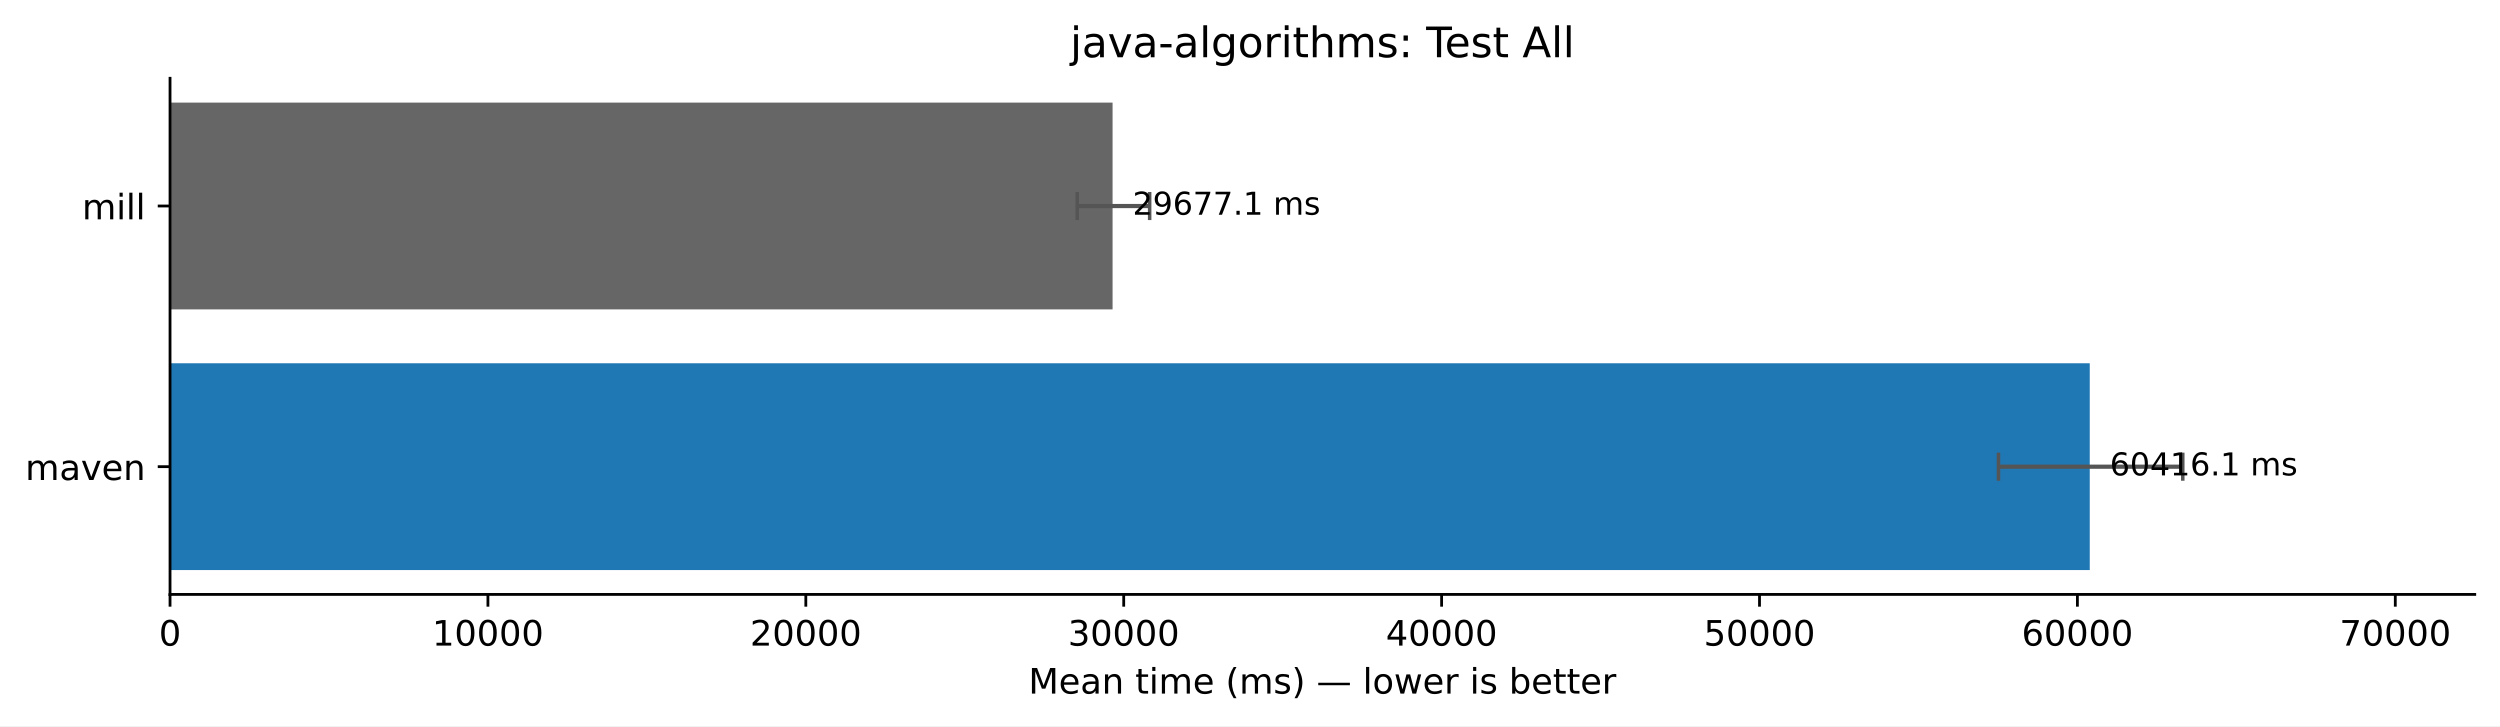
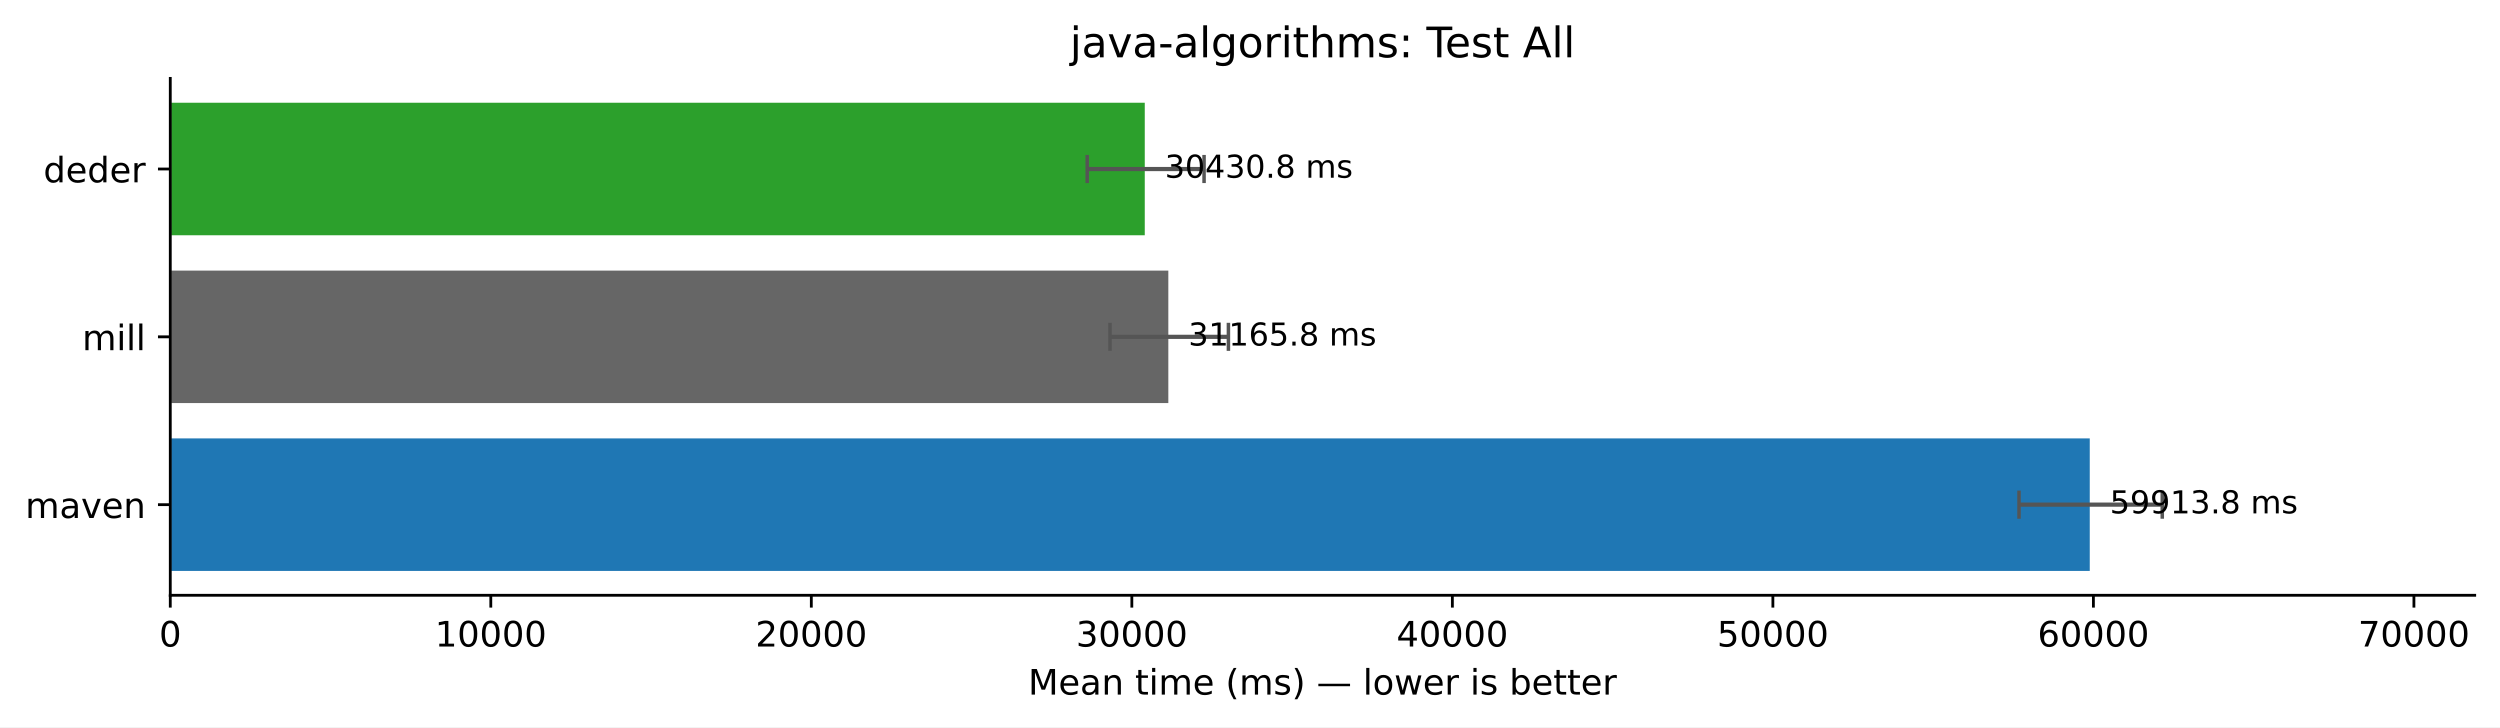
- <svg xmlns="http://www.w3.org/2000/svg" xmlns:xlink="http://www.w3.org/1999/xlink" width="712.788pt" height="207.034pt" viewBox="0 0 712.788 207.034" version="1.1">
+ <svg xmlns="http://www.w3.org/2000/svg" xmlns:xlink="http://www.w3.org/1999/xlink" width="711.757pt" height="207.034pt" viewBox="0 0 711.757 207.034" version="1.1">
  <defs>
    <style type="text/css">*{stroke-linejoin: round; stroke-linecap: butt}</style>
  </defs>
  <g id="figure_1">
    <g id="patch_1">
-       <path d="M 0 207.034  L 712.788 207.034  L 712.788 0  L 0 0  z " style="fill: #ffffff" />
+       <path d="M 0 207.034  L 711.757 207.034  L 711.757 0  L 0 0  z " style="fill: #ffffff" />
    </g>
    <g id="axes_1">
      <g id="patch_2">
-         <path d="M 48.478 169.478  L 705.588 169.478  L 705.588 22.318  L 48.478 22.318  z " style="fill: #ffffff" />
+         <path d="M 48.478 169.478  L 704.557 169.478  L 704.557 22.318  L 48.478 22.318  z " style="fill: #ffffff" />
      </g>
      <g id="patch_3">
-         <path d="M 48.478 162.789  L 596.07 162.789  L 596.07 103.33  L 48.478 103.33  z " clip-path="url(#p8d445fd60f)" style="fill: #1f77b4; stroke: #ffffff; stroke-width: 0.5; stroke-linejoin: miter" />
+         <path d="M 48.478 162.789  L 595.211 162.789  L 595.211 124.566  L 48.478 124.566  z " clip-path="url(#p0e2f092d20)" style="fill: #1f77b4; stroke: #ffffff; stroke-width: 0.5; stroke-linejoin: miter" />
      </g>
      <g id="patch_4">
-         <path d="M 48.478 88.466  L 317.461 88.466  L 317.461 29.007  L 48.478 29.007  z " clip-path="url(#p8d445fd60f)" style="fill: #666666; stroke: #ffffff; stroke-width: 0.5; stroke-linejoin: miter" />
+         <path d="M 48.478 115.01  L 332.876 115.01  L 332.876 76.786  L 48.478 76.786  z " clip-path="url(#p0e2f092d20)" style="fill: #666666; stroke: #ffffff; stroke-width: 0.5; stroke-linejoin: miter" />
+       </g>
+       <g id="patch_5">
+         <path d="M 48.478 67.231  L 326.169 67.231  L 326.169 29.007  L 48.478 29.007  z " clip-path="url(#p0e2f092d20)" style="fill: #2ca02c; stroke: #ffffff; stroke-width: 0.5; stroke-linejoin: miter" />
      </g>
      <g id="matplotlib.axis_1">
        <g id="xtick_1">
          <g id="line2d_1">
            <defs>
-               <path id="m633b401ea9" d="M 0 0  L 0 3.5  " style="stroke: #000000; stroke-width: 0.8" />
+               <path id="m328965efc1" d="M 0 0  L 0 3.5  " style="stroke: #000000; stroke-width: 0.8" />
            </defs>
            <g>
-               <use xlink:href="#m633b401ea9" x="48.478" y="169.478" style="stroke: #000000; stroke-width: 0.8" />
+               <use xlink:href="#m328965efc1" x="48.478" y="169.478" style="stroke: #000000; stroke-width: 0.8" />
            </g>
          </g>
          <g id="text_1">
            <g transform="translate(45.29688 184.0766) scale(0.1 -0.1)">
              <defs>
                <path id="DejaVuSans-30" d="M 2034 4250  Q 1547 4250 1301 3770  Q 1056 3291 1056 2328  Q 1056 1369 1301 889  Q 1547 409 2034 409  Q 2525 409 2770 889  Q 3016 1369 3016 2328  Q 3016 3291 2770 3770  Q 2525 4250 2034 4250  z M 2034 4750  Q 2819 4750 3233 4129  Q 3647 3509 3647 2328  Q 3647 1150 3233 529  Q 2819 -91 2034 -91  Q 1250 -91 836 529  Q 422 1150 422 2328  Q 422 3509 836 4129  Q 1250 4750 2034 4750  z " transform="scale(0.015625)" />
              </defs>
              <use xlink:href="#DejaVuSans-30" />
            </g>
          </g>
        </g>
        <g id="xtick_2">
          <g id="line2d_2">
            <g>
-               <use xlink:href="#m633b401ea9" x="139.115" y="169.478" style="stroke: #000000; stroke-width: 0.8" />
+               <use xlink:href="#m328965efc1" x="139.731" y="169.478" style="stroke: #000000; stroke-width: 0.8" />
            </g>
          </g>
          <g id="text_2">
-             <g transform="translate(123.2085 184.0766) scale(0.1 -0.1)">
+             <g transform="translate(123.8251 184.0766) scale(0.1 -0.1)">
              <defs>
                <path id="DejaVuSans-31" d="M 794 531  L 1825 531  L 1825 4091  L 703 3866  L 703 4441  L 1819 4666  L 2450 4666  L 2450 531  L 3481 531  L 3481 0  L 794 0  L 794 531  z " transform="scale(0.015625)" />
              </defs>
              <use xlink:href="#DejaVuSans-31" />
              <use xlink:href="#DejaVuSans-30" transform="translate(63.62305 0)" />
              <use xlink:href="#DejaVuSans-30" transform="translate(127.2461 0)" />
              <use xlink:href="#DejaVuSans-30" transform="translate(190.8691 0)" />
              <use xlink:href="#DejaVuSans-30" transform="translate(254.4922 0)" />
            </g>
          </g>
        </g>
        <g id="xtick_3">
          <g id="line2d_3">
            <g>
-               <use xlink:href="#m633b401ea9" x="229.751" y="169.478" style="stroke: #000000; stroke-width: 0.8" />
+               <use xlink:href="#m328965efc1" x="230.985" y="169.478" style="stroke: #000000; stroke-width: 0.8" />
            </g>
          </g>
          <g id="text_3">
-             <g transform="translate(213.8452 184.0766) scale(0.1 -0.1)">
+             <g transform="translate(215.0784 184.0766) scale(0.1 -0.1)">
              <defs>
                <path id="DejaVuSans-32" d="M 1228 531  L 3431 531  L 3431 0  L 469 0  L 469 531  Q 828 903 1448 1529  Q 2069 2156 2228 2338  Q 2531 2678 2651 2914  Q 2772 3150 2772 3378  Q 2772 3750 2511 3984  Q 2250 4219 1831 4219  Q 1534 4219 1204 4116  Q 875 4013 500 3803  L 500 4441  Q 881 4594 1212 4672  Q 1544 4750 1819 4750  Q 2544 4750 2975 4387  Q 3406 4025 3406 3419  Q 3406 3131 3298 2873  Q 3191 2616 2906 2266  Q 2828 2175 2409 1742  Q 1991 1309 1228 531  z " transform="scale(0.015625)" />
              </defs>
              <use xlink:href="#DejaVuSans-32" />
              <use xlink:href="#DejaVuSans-30" transform="translate(63.62305 0)" />
              <use xlink:href="#DejaVuSans-30" transform="translate(127.2461 0)" />
              <use xlink:href="#DejaVuSans-30" transform="translate(190.8691 0)" />
              <use xlink:href="#DejaVuSans-30" transform="translate(254.4922 0)" />
            </g>
          </g>
        </g>
        <g id="xtick_4">
          <g id="line2d_4">
            <g>
-               <use xlink:href="#m633b401ea9" x="320.388" y="169.478" style="stroke: #000000; stroke-width: 0.8" />
+               <use xlink:href="#m328965efc1" x="322.238" y="169.478" style="stroke: #000000; stroke-width: 0.8" />
            </g>
          </g>
          <g id="text_4">
-             <g transform="translate(304.4818 184.0766) scale(0.1 -0.1)">
+             <g transform="translate(306.3317 184.0766) scale(0.1 -0.1)">
              <defs>
                <path id="DejaVuSans-33" d="M 2597 2516  Q 3050 2419 3304 2112  Q 3559 1806 3559 1356  Q 3559 666 3084 287  Q 2609 -91 1734 -91  Q 1441 -91 1130 -33  Q 819 25 488 141  L 488 750  Q 750 597 1062 519  Q 1375 441 1716 441  Q 2309 441 2620 675  Q 2931 909 2931 1356  Q 2931 1769 2642 2001  Q 2353 2234 1838 2234  L 1294 2234  L 1294 2753  L 1863 2753  Q 2328 2753 2575 2939  Q 2822 3125 2822 3475  Q 2822 3834 2567 4026  Q 2313 4219 1838 4219  Q 1578 4219 1281 4162  Q 984 4106 628 3988  L 628 4550  Q 988 4650 1302 4700  Q 1616 4750 1894 4750  Q 2613 4750 3031 4423  Q 3450 4097 3450 3541  Q 3450 3153 3228 2886  Q 3006 2619 2597 2516  z " transform="scale(0.015625)" />
              </defs>
              <use xlink:href="#DejaVuSans-33" />
              <use xlink:href="#DejaVuSans-30" transform="translate(63.62305 0)" />
              <use xlink:href="#DejaVuSans-30" transform="translate(127.2461 0)" />
              <use xlink:href="#DejaVuSans-30" transform="translate(190.8691 0)" />
              <use xlink:href="#DejaVuSans-30" transform="translate(254.4922 0)" />
            </g>
          </g>
        </g>
        <g id="xtick_5">
          <g id="line2d_5">
            <g>
-               <use xlink:href="#m633b401ea9" x="411.025" y="169.478" style="stroke: #000000; stroke-width: 0.8" />
+               <use xlink:href="#m328965efc1" x="413.491" y="169.478" style="stroke: #000000; stroke-width: 0.8" />
            </g>
          </g>
          <g id="text_5">
-             <g transform="translate(395.1185 184.0766) scale(0.1 -0.1)">
+             <g transform="translate(397.5849 184.0766) scale(0.1 -0.1)">
              <defs>
                <path id="DejaVuSans-34" d="M 2419 4116  L 825 1625  L 2419 1625  L 2419 4116  z M 2253 4666  L 3047 4666  L 3047 1625  L 3713 1625  L 3713 1100  L 3047 1100  L 3047 0  L 2419 0  L 2419 1100  L 313 1100  L 313 1709  L 2253 4666  z " transform="scale(0.015625)" />
              </defs>
              <use xlink:href="#DejaVuSans-34" />
              <use xlink:href="#DejaVuSans-30" transform="translate(63.62305 0)" />
              <use xlink:href="#DejaVuSans-30" transform="translate(127.2461 0)" />
              <use xlink:href="#DejaVuSans-30" transform="translate(190.8691 0)" />
              <use xlink:href="#DejaVuSans-30" transform="translate(254.4922 0)" />
            </g>
          </g>
        </g>
        <g id="xtick_6">
          <g id="line2d_6">
            <g>
-               <use xlink:href="#m633b401ea9" x="501.661" y="169.478" style="stroke: #000000; stroke-width: 0.8" />
+               <use xlink:href="#m328965efc1" x="504.744" y="169.478" style="stroke: #000000; stroke-width: 0.8" />
            </g>
          </g>
          <g id="text_6">
-             <g transform="translate(485.7551 184.0766) scale(0.1 -0.1)">
+             <g transform="translate(488.8382 184.0766) scale(0.1 -0.1)">
              <defs>
                <path id="DejaVuSans-35" d="M 691 4666  L 3169 4666  L 3169 4134  L 1269 4134  L 1269 2991  Q 1406 3038 1543 3061  Q 1681 3084 1819 3084  Q 2600 3084 3056 2656  Q 3513 2228 3513 1497  Q 3513 744 3044 326  Q 2575 -91 1722 -91  Q 1428 -91 1123 -41  Q 819 9 494 109  L 494 744  Q 775 591 1075 516  Q 1375 441 1709 441  Q 2250 441 2565 725  Q 2881 1009 2881 1497  Q 2881 1984 2565 2268  Q 2250 2553 1709 2553  Q 1456 2553 1204 2497  Q 953 2441 691 2322  L 691 4666  z " transform="scale(0.015625)" />
              </defs>
              <use xlink:href="#DejaVuSans-35" />
              <use xlink:href="#DejaVuSans-30" transform="translate(63.62305 0)" />
              <use xlink:href="#DejaVuSans-30" transform="translate(127.2461 0)" />
              <use xlink:href="#DejaVuSans-30" transform="translate(190.8691 0)" />
              <use xlink:href="#DejaVuSans-30" transform="translate(254.4922 0)" />
            </g>
          </g>
        </g>
        <g id="xtick_7">
          <g id="line2d_7">
            <g>
-               <use xlink:href="#m633b401ea9" x="592.298" y="169.478" style="stroke: #000000; stroke-width: 0.8" />
+               <use xlink:href="#m328965efc1" x="595.998" y="169.478" style="stroke: #000000; stroke-width: 0.8" />
            </g>
          </g>
          <g id="text_7">
-             <g transform="translate(576.3918 184.0766) scale(0.1 -0.1)">
+             <g transform="translate(580.0914 184.0766) scale(0.1 -0.1)">
              <defs>
                <path id="DejaVuSans-36" d="M 2113 2584  Q 1688 2584 1439 2293  Q 1191 2003 1191 1497  Q 1191 994 1439 701  Q 1688 409 2113 409  Q 2538 409 2786 701  Q 3034 994 3034 1497  Q 3034 2003 2786 2293  Q 2538 2584 2113 2584  z M 3366 4563  L 3366 3988  Q 3128 4100 2886 4159  Q 2644 4219 2406 4219  Q 1781 4219 1451 3797  Q 1122 3375 1075 2522  Q 1259 2794 1537 2939  Q 1816 3084 2150 3084  Q 2853 3084 3261 2657  Q 3669 2231 3669 1497  Q 3669 778 3244 343  Q 2819 -91 2113 -91  Q 1303 -91 875 529  Q 447 1150 447 2328  Q 447 3434 972 4092  Q 1497 4750 2381 4750  Q 2619 4750 2861 4703  Q 3103 4656 3366 4563  z " transform="scale(0.015625)" />
              </defs>
              <use xlink:href="#DejaVuSans-36" />
              <use xlink:href="#DejaVuSans-30" transform="translate(63.62305 0)" />
              <use xlink:href="#DejaVuSans-30" transform="translate(127.2461 0)" />
              <use xlink:href="#DejaVuSans-30" transform="translate(190.8691 0)" />
              <use xlink:href="#DejaVuSans-30" transform="translate(254.4922 0)" />
            </g>
          </g>
        </g>
        <g id="xtick_8">
          <g id="line2d_8">
            <g>
-               <use xlink:href="#m633b401ea9" x="682.935" y="169.478" style="stroke: #000000; stroke-width: 0.8" />
+               <use xlink:href="#m328965efc1" x="687.251" y="169.478" style="stroke: #000000; stroke-width: 0.8" />
            </g>
          </g>
          <g id="text_8">
-             <g transform="translate(667.0284 184.0766) scale(0.1 -0.1)">
+             <g transform="translate(671.3447 184.0766) scale(0.1 -0.1)">
              <defs>
                <path id="DejaVuSans-37" d="M 525 4666  L 3525 4666  L 3525 4397  L 1831 0  L 1172 0  L 2766 4134  L 525 4134  L 525 4666  z " transform="scale(0.015625)" />
              </defs>
              <use xlink:href="#DejaVuSans-37" />
              <use xlink:href="#DejaVuSans-30" transform="translate(63.62305 0)" />
              <use xlink:href="#DejaVuSans-30" transform="translate(127.2461 0)" />
              <use xlink:href="#DejaVuSans-30" transform="translate(190.8691 0)" />
              <use xlink:href="#DejaVuSans-30" transform="translate(254.4922 0)" />
            </g>
          </g>
        </g>
        <g id="text_9">
-           <g transform="translate(293.2362 197.7547) scale(0.1 -0.1)">
+           <g transform="translate(292.7209 197.7547) scale(0.1 -0.1)">
            <defs>
              <path id="DejaVuSans-4d" d="M 628 4666  L 1569 4666  L 2759 1491  L 3956 4666  L 4897 4666  L 4897 0  L 4281 0  L 4281 4097  L 3078 897  L 2444 897  L 1241 4097  L 1241 0  L 628 0  L 628 4666  z " transform="scale(0.015625)" />
              <path id="DejaVuSans-65" d="M 3597 1894  L 3597 1613  L 953 1613  Q 991 1019 1311 708  Q 1631 397 2203 397  Q 2534 397 2845 478  Q 3156 559 3463 722  L 3463 178  Q 3153 47 2828 -22  Q 2503 -91 2169 -91  Q 1331 -91 842 396  Q 353 884 353 1716  Q 353 2575 817 3079  Q 1281 3584 2069 3584  Q 2775 3584 3186 3129  Q 3597 2675 3597 1894  z M 3022 2063  Q 3016 2534 2758 2815  Q 2500 3097 2075 3097  Q 1594 3097 1305 2825  Q 1016 2553 972 2059  L 3022 2063  z " transform="scale(0.015625)" />
              <path id="DejaVuSans-61" d="M 2194 1759  Q 1497 1759 1228 1600  Q 959 1441 959 1056  Q 959 750 1161 570  Q 1363 391 1709 391  Q 2188 391 2477 730  Q 2766 1069 2766 1631  L 2766 1759  L 2194 1759  z M 3341 1997  L 3341 0  L 2766 0  L 2766 531  Q 2569 213 2275 61  Q 1981 -91 1556 -91  Q 1019 -91 701 211  Q 384 513 384 1019  Q 384 1609 779 1909  Q 1175 2209 1959 2209  L 2766 2209  L 2766 2266  Q 2766 2663 2505 2880  Q 2244 3097 1772 3097  Q 1472 3097 1187 3025  Q 903 2953 641 2809  L 641 3341  Q 956 3463 1253 3523  Q 1550 3584 1831 3584  Q 2591 3584 2966 3190  Q 3341 2797 3341 1997  z " transform="scale(0.015625)" />
              <path id="DejaVuSans-6e" d="M 3513 2113  L 3513 0  L 2938 0  L 2938 2094  Q 2938 2591 2744 2837  Q 2550 3084 2163 3084  Q 1697 3084 1428 2787  Q 1159 2491 1159 1978  L 1159 0  L 581 0  L 581 3500  L 1159 3500  L 1159 2956  Q 1366 3272 1645 3428  Q 1925 3584 2291 3584  Q 2894 3584 3203 3211  Q 3513 2838 3513 2113  z " transform="scale(0.015625)" />
              <path id="DejaVuSans-20" transform="scale(0.015625)" />
              <path id="DejaVuSans-74" d="M 1172 4494  L 1172 3500  L 2356 3500  L 2356 3053  L 1172 3053  L 1172 1153  Q 1172 725 1289 603  Q 1406 481 1766 481  L 2356 481  L 2356 0  L 1766 0  Q 1100 0 847 248  Q 594 497 594 1153  L 594 3053  L 172 3053  L 172 3500  L 594 3500  L 594 4494  L 1172 4494  z " transform="scale(0.015625)" />
              <path id="DejaVuSans-69" d="M 603 3500  L 1178 3500  L 1178 0  L 603 0  L 603 3500  z M 603 4863  L 1178 4863  L 1178 4134  L 603 4134  L 603 4863  z " transform="scale(0.015625)" />
              <path id="DejaVuSans-6d" d="M 3328 2828  Q 3544 3216 3844 3400  Q 4144 3584 4550 3584  Q 5097 3584 5394 3201  Q 5691 2819 5691 2113  L 5691 0  L 5113 0  L 5113 2094  Q 5113 2597 4934 2840  Q 4756 3084 4391 3084  Q 3944 3084 3684 2787  Q 3425 2491 3425 1978  L 3425 0  L 2847 0  L 2847 2094  Q 2847 2600 2669 2842  Q 2491 3084 2119 3084  Q 1678 3084 1418 2786  Q 1159 2488 1159 1978  L 1159 0  L 581 0  L 581 3500  L 1159 3500  L 1159 2956  Q 1356 3278 1631 3431  Q 1906 3584 2284 3584  Q 2666 3584 2933 3390  Q 3200 3197 3328 2828  z " transform="scale(0.015625)" />
              <path id="DejaVuSans-28" d="M 1984 4856  Q 1566 4138 1362 3434  Q 1159 2731 1159 2009  Q 1159 1288 1364 580  Q 1569 -128 1984 -844  L 1484 -844  Q 1016 -109 783 600  Q 550 1309 550 2009  Q 550 2706 781 3412  Q 1013 4119 1484 4856  L 1984 4856  z " transform="scale(0.015625)" />
              <path id="DejaVuSans-73" d="M 2834 3397  L 2834 2853  Q 2591 2978 2328 3040  Q 2066 3103 1784 3103  Q 1356 3103 1142 2972  Q 928 2841 928 2578  Q 928 2378 1081 2264  Q 1234 2150 1697 2047  L 1894 2003  Q 2506 1872 2764 1633  Q 3022 1394 3022 966  Q 3022 478 2636 193  Q 2250 -91 1575 -91  Q 1294 -91 989 -36  Q 684 19 347 128  L 347 722  Q 666 556 975 473  Q 1284 391 1588 391  Q 1994 391 2212 530  Q 2431 669 2431 922  Q 2431 1156 2273 1281  Q 2116 1406 1581 1522  L 1381 1569  Q 847 1681 609 1914  Q 372 2147 372 2553  Q 372 3047 722 3315  Q 1072 3584 1716 3584  Q 2034 3584 2315 3537  Q 2597 3491 2834 3397  z " transform="scale(0.015625)" />
              <path id="DejaVuSans-29" d="M 513 4856  L 1013 4856  Q 1481 4119 1714 3412  Q 1947 2706 1947 2009  Q 1947 1309 1714 600  Q 1481 -109 1013 -844  L 513 -844  Q 928 -128 1133 580  Q 1338 1288 1338 2009  Q 1338 2731 1133 3434  Q 928 4138 513 4856  z " transform="scale(0.015625)" />
              <path id="DejaVuSans-2014" d="M 313 1978  L 6088 1978  L 6088 1528  L 313 1528  L 313 1978  z " transform="scale(0.015625)" />
              <path id="DejaVuSans-6c" d="M 603 4863  L 1178 4863  L 1178 0  L 603 0  L 603 4863  z " transform="scale(0.015625)" />
              <path id="DejaVuSans-6f" d="M 1959 3097  Q 1497 3097 1228 2736  Q 959 2375 959 1747  Q 959 1119 1226 758  Q 1494 397 1959 397  Q 2419 397 2687 759  Q 2956 1122 2956 1747  Q 2956 2369 2687 2733  Q 2419 3097 1959 3097  z M 1959 3584  Q 2709 3584 3137 3096  Q 3566 2609 3566 1747  Q 3566 888 3137 398  Q 2709 -91 1959 -91  Q 1206 -91 779 398  Q 353 888 353 1747  Q 353 2609 779 3096  Q 1206 3584 1959 3584  z " transform="scale(0.015625)" />
              <path id="DejaVuSans-77" d="M 269 3500  L 844 3500  L 1563 769  L 2278 3500  L 2956 3500  L 3675 769  L 4391 3500  L 4966 3500  L 4050 0  L 3372 0  L 2619 2869  L 1863 0  L 1184 0  L 269 3500  z " transform="scale(0.015625)" />
              <path id="DejaVuSans-72" d="M 2631 2963  Q 2534 3019 2420 3045  Q 2306 3072 2169 3072  Q 1681 3072 1420 2755  Q 1159 2438 1159 1844  L 1159 0  L 581 0  L 581 3500  L 1159 3500  L 1159 2956  Q 1341 3275 1631 3429  Q 1922 3584 2338 3584  Q 2397 3584 2469 3576  Q 2541 3569 2628 3553  L 2631 2963  z " transform="scale(0.015625)" />
              <path id="DejaVuSans-62" d="M 3116 1747  Q 3116 2381 2855 2742  Q 2594 3103 2138 3103  Q 1681 3103 1420 2742  Q 1159 2381 1159 1747  Q 1159 1113 1420 752  Q 1681 391 2138 391  Q 2594 391 2855 752  Q 3116 1113 3116 1747  z M 1159 2969  Q 1341 3281 1617 3432  Q 1894 3584 2278 3584  Q 2916 3584 3314 3078  Q 3713 2572 3713 1747  Q 3713 922 3314 415  Q 2916 -91 2278 -91  Q 1894 -91 1617 61  Q 1341 213 1159 525  L 1159 0  L 581 0  L 581 4863  L 1159 4863  L 1159 2969  z " transform="scale(0.015625)" />
            </defs>
            <use xlink:href="#DejaVuSans-4d" />
            <use xlink:href="#DejaVuSans-65" transform="translate(86.2793 0)" />
            <use xlink:href="#DejaVuSans-61" transform="translate(147.8027 0)" />
            <use xlink:href="#DejaVuSans-6e" transform="translate(209.082 0)" />
            <use xlink:href="#DejaVuSans-20" transform="translate(272.4609 0)" />
            <use xlink:href="#DejaVuSans-74" transform="translate(304.248 0)" />
            <use xlink:href="#DejaVuSans-69" transform="translate(343.457 0)" />
            <use xlink:href="#DejaVuSans-6d" transform="translate(371.2402 0)" />
            <use xlink:href="#DejaVuSans-65" transform="translate(468.6523 0)" />
            <use xlink:href="#DejaVuSans-20" transform="translate(530.1758 0)" />
            <use xlink:href="#DejaVuSans-28" transform="translate(561.9629 0)" />
            <use xlink:href="#DejaVuSans-6d" transform="translate(600.9766 0)" />
            <use xlink:href="#DejaVuSans-73" transform="translate(698.3887 0)" />
            <use xlink:href="#DejaVuSans-29" transform="translate(750.4883 0)" />
            <use xlink:href="#DejaVuSans-20" transform="translate(789.502 0)" />
            <use xlink:href="#DejaVuSans-2014" transform="translate(821.2891 0)" />
            <use xlink:href="#DejaVuSans-20" transform="translate(921.2891 0)" />
            <use xlink:href="#DejaVuSans-6c" transform="translate(953.0762 0)" />
            <use xlink:href="#DejaVuSans-6f" transform="translate(980.8594 0)" />
            <use xlink:href="#DejaVuSans-77" transform="translate(1042.041 0)" />
            <use xlink:href="#DejaVuSans-65" transform="translate(1123.828 0)" />
            <use xlink:href="#DejaVuSans-72" transform="translate(1185.352 0)" />
            <use xlink:href="#DejaVuSans-20" transform="translate(1226.465 0)" />
            <use xlink:href="#DejaVuSans-69" transform="translate(1258.252 0)" />
            <use xlink:href="#DejaVuSans-73" transform="translate(1286.035 0)" />
            <use xlink:href="#DejaVuSans-20" transform="translate(1338.135 0)" />
            <use xlink:href="#DejaVuSans-62" transform="translate(1369.922 0)" />
            <use xlink:href="#DejaVuSans-65" transform="translate(1433.398 0)" />
            <use xlink:href="#DejaVuSans-74" transform="translate(1494.922 0)" />
            <use xlink:href="#DejaVuSans-74" transform="translate(1534.131 0)" />
            <use xlink:href="#DejaVuSans-65" transform="translate(1573.34 0)" />
            <use xlink:href="#DejaVuSans-72" transform="translate(1634.863 0)" />
          </g>
        </g>
      </g>
      <g id="matplotlib.axis_2">
        <g id="ytick_1">
          <g id="line2d_9">
            <defs>
-               <path id="m66be3135b6" d="M 0 0  L -3.5 0  " style="stroke: #000000; stroke-width: 0.8" />
+               <path id="mb18a0ff9f6" d="M 0 0  L -3.5 0  " style="stroke: #000000; stroke-width: 0.8" />
            </defs>
            <g>
-               <use xlink:href="#m66be3135b6" x="48.478" y="133.06" style="stroke: #000000; stroke-width: 0.8" />
+               <use xlink:href="#mb18a0ff9f6" x="48.478" y="143.677" style="stroke: #000000; stroke-width: 0.8" />
            </g>
          </g>
          <g id="text_10">
-             <g transform="translate(7.2 136.859) scale(0.1 -0.1)">
+             <g transform="translate(7.2 147.4766) scale(0.1 -0.1)">
              <defs>
                <path id="DejaVuSans-76" d="M 191 3500  L 800 3500  L 1894 563  L 2988 3500  L 3597 3500  L 2284 0  L 1503 0  L 191 3500  z " transform="scale(0.015625)" />
              </defs>
              <use xlink:href="#DejaVuSans-6d" />
              <use xlink:href="#DejaVuSans-61" transform="translate(97.41211 0)" />
              <use xlink:href="#DejaVuSans-76" transform="translate(158.6914 0)" />
              <use xlink:href="#DejaVuSans-65" transform="translate(217.8711 0)" />
              <use xlink:href="#DejaVuSans-6e" transform="translate(279.3945 0)" />
            </g>
          </g>
        </g>
        <g id="ytick_2">
          <g id="line2d_10">
            <g>
-               <use xlink:href="#m66be3135b6" x="48.478" y="58.737" style="stroke: #000000; stroke-width: 0.8" />
+               <use xlink:href="#mb18a0ff9f6" x="48.478" y="95.898" style="stroke: #000000; stroke-width: 0.8" />
            </g>
          </g>
          <g id="text_11">
-             <g transform="translate(23.40312 62.53573) scale(0.1 -0.1)">
+             <g transform="translate(23.40312 99.69734) scale(0.1 -0.1)">
              <use xlink:href="#DejaVuSans-6d" />
              <use xlink:href="#DejaVuSans-69" transform="translate(97.41211 0)" />
              <use xlink:href="#DejaVuSans-6c" transform="translate(125.1953 0)" />
              <use xlink:href="#DejaVuSans-6c" transform="translate(152.9785 0)" />
            </g>
          </g>
        </g>
+         <g id="ytick_3">
+           <g id="line2d_11">
+             <g>
+               <use xlink:href="#mb18a0ff9f6" x="48.478" y="48.119" style="stroke: #000000; stroke-width: 0.8" />
+             </g>
+           </g>
+           <g id="text_12">
+             <g transform="translate(12.36406 51.91812) scale(0.1 -0.1)">
+               <defs>
+                 <path id="DejaVuSans-64" d="M 2906 2969  L 2906 4863  L 3481 4863  L 3481 0  L 2906 0  L 2906 525  Q 2725 213 2448 61  Q 2172 -91 1784 -91  Q 1150 -91 751 415  Q 353 922 353 1747  Q 353 2572 751 3078  Q 1150 3584 1784 3584  Q 2172 3584 2448 3432  Q 2725 3281 2906 2969  z M 947 1747  Q 947 1113 1208 752  Q 1469 391 1925 391  Q 2381 391 2643 752  Q 2906 1113 2906 1747  Q 2906 2381 2643 2742  Q 2381 3103 1925 3103  Q 1469 3103 1208 2742  Q 947 2381 947 1747  z " transform="scale(0.015625)" />
+               </defs>
+               <use xlink:href="#DejaVuSans-64" />
+               <use xlink:href="#DejaVuSans-65" transform="translate(63.47656 0)" />
+               <use xlink:href="#DejaVuSans-64" transform="translate(125 0)" />
+               <use xlink:href="#DejaVuSans-65" transform="translate(188.4766 0)" />
+               <use xlink:href="#DejaVuSans-72" transform="translate(250 0)" />
+             </g>
+           </g>
+         </g>
      </g>
      <g id="LineCollection_1">
-         <path d="M 569.797 133.06  L 622.342 133.06  " clip-path="url(#p8d445fd60f)" style="fill: none; stroke: #555555; stroke-width: 1.2" />
-         <path d="M 307.139 58.737  L 327.783 58.737  " clip-path="url(#p8d445fd60f)" style="fill: none; stroke: #555555; stroke-width: 1.2" />
-       </g>
-       <g id="line2d_11">
+         <path d="M 574.819 143.677  L 615.603 143.677  " clip-path="url(#p0e2f092d20)" style="fill: none; stroke: #555555; stroke-width: 1.2" />
+         <path d="M 316.02 95.898  L 349.732 95.898  " clip-path="url(#p0e2f092d20)" style="fill: none; stroke: #555555; stroke-width: 1.2" />
+         <path d="M 309.536 48.119  L 342.801 48.119  " clip-path="url(#p0e2f092d20)" style="fill: none; stroke: #555555; stroke-width: 1.2" />
+       </g>
+       <g id="line2d_12">
        <defs>
-           <path id="m4ad95f5879" d="M 0 4  L 0 -4  " style="stroke: #555555" />
+           <path id="m7a4a9e84b1" d="M 0 4  L 0 -4  " style="stroke: #555555" />
        </defs>
-         <g clip-path="url(#p8d445fd60f)">
-           <use xlink:href="#m4ad95f5879" x="569.797" y="133.06" style="fill: #1f77b4; stroke: #555555" />
-           <use xlink:href="#m4ad95f5879" x="307.139" y="58.737" style="fill: #1f77b4; stroke: #555555" />
-         </g>
-       </g>
-       <g id="line2d_12">
-         <g clip-path="url(#p8d445fd60f)">
-           <use xlink:href="#m4ad95f5879" x="622.342" y="133.06" style="fill: #1f77b4; stroke: #555555" />
-           <use xlink:href="#m4ad95f5879" x="327.783" y="58.737" style="fill: #1f77b4; stroke: #555555" />
-         </g>
-       </g>
-       <g id="patch_5">
+         <g clip-path="url(#p0e2f092d20)">
+           <use xlink:href="#m7a4a9e84b1" x="574.819" y="143.677" style="fill: #1f77b4; stroke: #555555" />
+           <use xlink:href="#m7a4a9e84b1" x="316.02" y="95.898" style="fill: #1f77b4; stroke: #555555" />
+           <use xlink:href="#m7a4a9e84b1" x="309.536" y="48.119" style="fill: #1f77b4; stroke: #555555" />
+         </g>
+       </g>
+       <g id="line2d_13">
+         <g clip-path="url(#p0e2f092d20)">
+           <use xlink:href="#m7a4a9e84b1" x="615.603" y="143.677" style="fill: #1f77b4; stroke: #555555" />
+           <use xlink:href="#m7a4a9e84b1" x="349.732" y="95.898" style="fill: #1f77b4; stroke: #555555" />
+           <use xlink:href="#m7a4a9e84b1" x="342.801" y="48.119" style="fill: #1f77b4; stroke: #555555" />
+         </g>
+       </g>
+       <g id="patch_6">
        <path d="M 48.478 169.478  L 48.478 22.318  " style="fill: none; stroke: #000000; stroke-width: 0.8; stroke-linejoin: miter; stroke-linecap: square" />
      </g>
-       <g id="patch_6">
-         <path d="M 48.478 169.478  L 705.588 169.478  " style="fill: none; stroke: #000000; stroke-width: 0.8; stroke-linejoin: miter; stroke-linecap: square" />
-       </g>
-       <g id="text_12">
-         <g transform="translate(601.5457 135.5432) scale(0.09 -0.09)">
+       <g id="patch_7">
+         <path d="M 48.478 169.478  L 704.557 169.478  " style="fill: none; stroke: #000000; stroke-width: 0.8; stroke-linejoin: miter; stroke-linecap: square" />
+       </g>
+       <g id="text_13">
+         <g transform="translate(600.6781 146.1608) scale(0.09 -0.09)">
          <defs>
+             <path id="DejaVuSans-39" d="M 703 97  L 703 672  Q 941 559 1184 500  Q 1428 441 1663 441  Q 2288 441 2617 861  Q 2947 1281 2994 2138  Q 2813 1869 2534 1725  Q 2256 1581 1919 1581  Q 1219 1581 811 2004  Q 403 2428 403 3163  Q 403 3881 828 4315  Q 1253 4750 1959 4750  Q 2769 4750 3195 4129  Q 3622 3509 3622 2328  Q 3622 1225 3098 567  Q 2575 -91 1691 -91  Q 1453 -91 1209 -44  Q 966 3 703 97  z M 1959 2075  Q 2384 2075 2632 2365  Q 2881 2656 2881 3163  Q 2881 3666 2632 3958  Q 2384 4250 1959 4250  Q 1534 4250 1286 3958  Q 1038 3666 1038 3163  Q 1038 2656 1286 2365  Q 1534 2075 1959 2075  z " transform="scale(0.015625)" />
            <path id="DejaVuSans-2e" d="M 684 794  L 1344 794  L 1344 0  L 684 0  L 684 794  z " transform="scale(0.015625)" />
+             <path id="DejaVuSans-38" d="M 2034 2216  Q 1584 2216 1326 1975  Q 1069 1734 1069 1313  Q 1069 891 1326 650  Q 1584 409 2034 409  Q 2484 409 2743 651  Q 3003 894 3003 1313  Q 3003 1734 2745 1975  Q 2488 2216 2034 2216  z M 1403 2484  Q 997 2584 770 2862  Q 544 3141 544 3541  Q 544 4100 942 4425  Q 1341 4750 2034 4750  Q 2731 4750 3128 4425  Q 3525 4100 3525 3541  Q 3525 3141 3298 2862  Q 3072 2584 2669 2484  Q 3125 2378 3379 2068  Q 3634 1759 3634 1313  Q 3634 634 3220 271  Q 2806 -91 2034 -91  Q 1263 -91 848 271  Q 434 634 434 1313  Q 434 1759 690 2068  Q 947 2378 1403 2484  z M 1172 3481  Q 1172 3119 1398 2916  Q 1625 2713 2034 2713  Q 2441 2713 2670 2916  Q 2900 3119 2900 3481  Q 2900 3844 2670 4047  Q 2441 4250 2034 4250  Q 1625 4250 1398 4047  Q 1172 3844 1172 3481  z " transform="scale(0.015625)" />
          </defs>
-           <use xlink:href="#DejaVuSans-36" />
-           <use xlink:href="#DejaVuSans-30" transform="translate(63.62305 0)" />
-           <use xlink:href="#DejaVuSans-34" transform="translate(127.2461 0)" />
+           <use xlink:href="#DejaVuSans-35" />
+           <use xlink:href="#DejaVuSans-39" transform="translate(63.62305 0)" />
+           <use xlink:href="#DejaVuSans-39" transform="translate(127.2461 0)" />
          <use xlink:href="#DejaVuSans-31" transform="translate(190.8691 0)" />
-           <use xlink:href="#DejaVuSans-36" transform="translate(254.4922 0)" />
+           <use xlink:href="#DejaVuSans-33" transform="translate(254.4922 0)" />
          <use xlink:href="#DejaVuSans-2e" transform="translate(318.1152 0)" />
-           <use xlink:href="#DejaVuSans-31" transform="translate(349.9023 0)" />
+           <use xlink:href="#DejaVuSans-38" transform="translate(349.9023 0)" />
          <use xlink:href="#DejaVuSans-20" transform="translate(413.5254 0)" />
          <use xlink:href="#DejaVuSans-6d" transform="translate(445.3125 0)" />
          <use xlink:href="#DejaVuSans-73" transform="translate(542.7246 0)" />
        </g>
      </g>
-       <g id="text_13">
-         <g transform="translate(322.937 61.21995) scale(0.09 -0.09)">
-           <defs>
-             <path id="DejaVuSans-39" d="M 703 97  L 703 672  Q 941 559 1184 500  Q 1428 441 1663 441  Q 2288 441 2617 861  Q 2947 1281 2994 2138  Q 2813 1869 2534 1725  Q 2256 1581 1919 1581  Q 1219 1581 811 2004  Q 403 2428 403 3163  Q 403 3881 828 4315  Q 1253 4750 1959 4750  Q 2769 4750 3195 4129  Q 3622 3509 3622 2328  Q 3622 1225 3098 567  Q 2575 -91 1691 -91  Q 1453 -91 1209 -44  Q 966 3 703 97  z M 1959 2075  Q 2384 2075 2632 2365  Q 2881 2656 2881 3163  Q 2881 3666 2632 3958  Q 2384 4250 1959 4250  Q 1534 4250 1286 3958  Q 1038 3666 1038 3163  Q 1038 2656 1286 2365  Q 1534 2075 1959 2075  z " transform="scale(0.015625)" />
-           </defs>
-           <use xlink:href="#DejaVuSans-32" />
-           <use xlink:href="#DejaVuSans-39" transform="translate(63.62305 0)" />
-           <use xlink:href="#DejaVuSans-36" transform="translate(127.2461 0)" />
-           <use xlink:href="#DejaVuSans-37" transform="translate(190.8691 0)" />
-           <use xlink:href="#DejaVuSans-37" transform="translate(254.4922 0)" />
+       <g id="text_14">
+         <g transform="translate(338.3433 98.38156) scale(0.09 -0.09)">
+           <use xlink:href="#DejaVuSans-33" />
+           <use xlink:href="#DejaVuSans-31" transform="translate(63.62305 0)" />
+           <use xlink:href="#DejaVuSans-31" transform="translate(127.2461 0)" />
+           <use xlink:href="#DejaVuSans-36" transform="translate(190.8691 0)" />
+           <use xlink:href="#DejaVuSans-35" transform="translate(254.4922 0)" />
          <use xlink:href="#DejaVuSans-2e" transform="translate(318.1152 0)" />
-           <use xlink:href="#DejaVuSans-31" transform="translate(349.9023 0)" />
+           <use xlink:href="#DejaVuSans-38" transform="translate(349.9023 0)" />
          <use xlink:href="#DejaVuSans-20" transform="translate(413.5254 0)" />
          <use xlink:href="#DejaVuSans-6d" transform="translate(445.3125 0)" />
          <use xlink:href="#DejaVuSans-73" transform="translate(542.7246 0)" />
        </g>
      </g>
-       <g id="text_14">
-         <g transform="translate(305.1269 16.31812) scale(0.12 -0.12)">
+       <g id="text_15">
+         <g transform="translate(331.636 50.60234) scale(0.09 -0.09)">
+           <use xlink:href="#DejaVuSans-33" />
+           <use xlink:href="#DejaVuSans-30" transform="translate(63.62305 0)" />
+           <use xlink:href="#DejaVuSans-34" transform="translate(127.2461 0)" />
+           <use xlink:href="#DejaVuSans-33" transform="translate(190.8691 0)" />
+           <use xlink:href="#DejaVuSans-30" transform="translate(254.4922 0)" />
+           <use xlink:href="#DejaVuSans-2e" transform="translate(318.1152 0)" />
+           <use xlink:href="#DejaVuSans-38" transform="translate(349.9023 0)" />
+           <use xlink:href="#DejaVuSans-20" transform="translate(413.5254 0)" />
+           <use xlink:href="#DejaVuSans-6d" transform="translate(445.3125 0)" />
+           <use xlink:href="#DejaVuSans-73" transform="translate(542.7246 0)" />
+         </g>
+       </g>
+       <g id="text_16">
+         <g transform="translate(304.6115 16.31812) scale(0.12 -0.12)">
          <defs>
            <path id="DejaVuSans-6a" d="M 603 3500  L 1178 3500  L 1178 -63  Q 1178 -731 923 -1031  Q 669 -1331 103 -1331  L -116 -1331  L -116 -844  L 38 -844  Q 366 -844 484 -692  Q 603 -541 603 -63  L 603 3500  z M 603 4863  L 1178 4863  L 1178 4134  L 603 4134  L 603 4863  z " transform="scale(0.015625)" />
            <path id="DejaVuSans-2d" d="M 313 2009  L 1997 2009  L 1997 1497  L 313 1497  L 313 2009  z " transform="scale(0.015625)" />
            <path id="DejaVuSans-67" d="M 2906 1791  Q 2906 2416 2648 2759  Q 2391 3103 1925 3103  Q 1463 3103 1205 2759  Q 947 2416 947 1791  Q 947 1169 1205 825  Q 1463 481 1925 481  Q 2391 481 2648 825  Q 2906 1169 2906 1791  z M 3481 434  Q 3481 -459 3084 -895  Q 2688 -1331 1869 -1331  Q 1566 -1331 1297 -1286  Q 1028 -1241 775 -1147  L 775 -588  Q 1028 -725 1275 -790  Q 1522 -856 1778 -856  Q 2344 -856 2625 -561  Q 2906 -266 2906 331  L 2906 616  Q 2728 306 2450 153  Q 2172 0 1784 0  Q 1141 0 747 490  Q 353 981 353 1791  Q 353 2603 747 3093  Q 1141 3584 1784 3584  Q 2172 3584 2450 3431  Q 2728 3278 2906 2969  L 2906 3500  L 3481 3500  L 3481 434  z " transform="scale(0.015625)" />
            <path id="DejaVuSans-68" d="M 3513 2113  L 3513 0  L 2938 0  L 2938 2094  Q 2938 2591 2744 2837  Q 2550 3084 2163 3084  Q 1697 3084 1428 2787  Q 1159 2491 1159 1978  L 1159 0  L 581 0  L 581 4863  L 1159 4863  L 1159 2956  Q 1366 3272 1645 3428  Q 1925 3584 2291 3584  Q 2894 3584 3203 3211  Q 3513 2838 3513 2113  z " transform="scale(0.015625)" />
            <path id="DejaVuSans-3a" d="M 750 794  L 1409 794  L 1409 0  L 750 0  L 750 794  z M 750 3309  L 1409 3309  L 1409 2516  L 750 2516  L 750 3309  z " transform="scale(0.015625)" />
            <path id="DejaVuSans-54" d="M -19 4666  L 3928 4666  L 3928 4134  L 2272 4134  L 2272 0  L 1638 0  L 1638 4134  L -19 4134  L -19 4666  z " transform="scale(0.015625)" />
            <path id="DejaVuSans-41" d="M 2188 4044  L 1331 1722  L 3047 1722  L 2188 4044  z M 1831 4666  L 2547 4666  L 4325 0  L 3669 0  L 3244 1197  L 1141 1197  L 716 0  L 50 0  L 1831 4666  z " transform="scale(0.015625)" />
          </defs>
          <use xlink:href="#DejaVuSans-6a" />
          <use xlink:href="#DejaVuSans-61" transform="translate(27.7832 0)" />
          <use xlink:href="#DejaVuSans-76" transform="translate(89.0625 0)" />
          <use xlink:href="#DejaVuSans-61" transform="translate(148.2422 0)" />
          <use xlink:href="#DejaVuSans-2d" transform="translate(209.5215 0)" />
          <use xlink:href="#DejaVuSans-61" transform="translate(245.6055 0)" />
          <use xlink:href="#DejaVuSans-6c" transform="translate(306.8848 0)" />
          <use xlink:href="#DejaVuSans-67" transform="translate(334.668 0)" />
          <use xlink:href="#DejaVuSans-6f" transform="translate(398.1445 0)" />
          <use xlink:href="#DejaVuSans-72" transform="translate(459.3262 0)" />
          <use xlink:href="#DejaVuSans-69" transform="translate(500.4395 0)" />
          <use xlink:href="#DejaVuSans-74" transform="translate(528.2227 0)" />
          <use xlink:href="#DejaVuSans-68" transform="translate(567.4316 0)" />
          <use xlink:href="#DejaVuSans-6d" transform="translate(630.8105 0)" />
          <use xlink:href="#DejaVuSans-73" transform="translate(728.2227 0)" />
          <use xlink:href="#DejaVuSans-3a" transform="translate(780.3223 0)" />
          <use xlink:href="#DejaVuSans-20" transform="translate(814.0137 0)" />
          <use xlink:href="#DejaVuSans-54" transform="translate(845.8008 0)" />
          <use xlink:href="#DejaVuSans-65" transform="translate(889.8848 0)" />
          <use xlink:href="#DejaVuSans-73" transform="translate(951.4082 0)" />
          <use xlink:href="#DejaVuSans-74" transform="translate(1003.508 0)" />
          <use xlink:href="#DejaVuSans-20" transform="translate(1042.717 0)" />
          <use xlink:href="#DejaVuSans-41" transform="translate(1074.504 0)" />
          <use xlink:href="#DejaVuSans-6c" transform="translate(1142.912 0)" />
          <use xlink:href="#DejaVuSans-6c" transform="translate(1170.695 0)" />
        </g>
      </g>
    </g>
  </g>
  <defs>
-     <clipPath id="p8d445fd60f">
-       <rect x="48.478" y="22.318" width="657.11" height="147.16" />
+     <clipPath id="p0e2f092d20">
+       <rect x="48.478" y="22.318" width="656.079" height="147.16" />
    </clipPath>
  </defs>
</svg>
